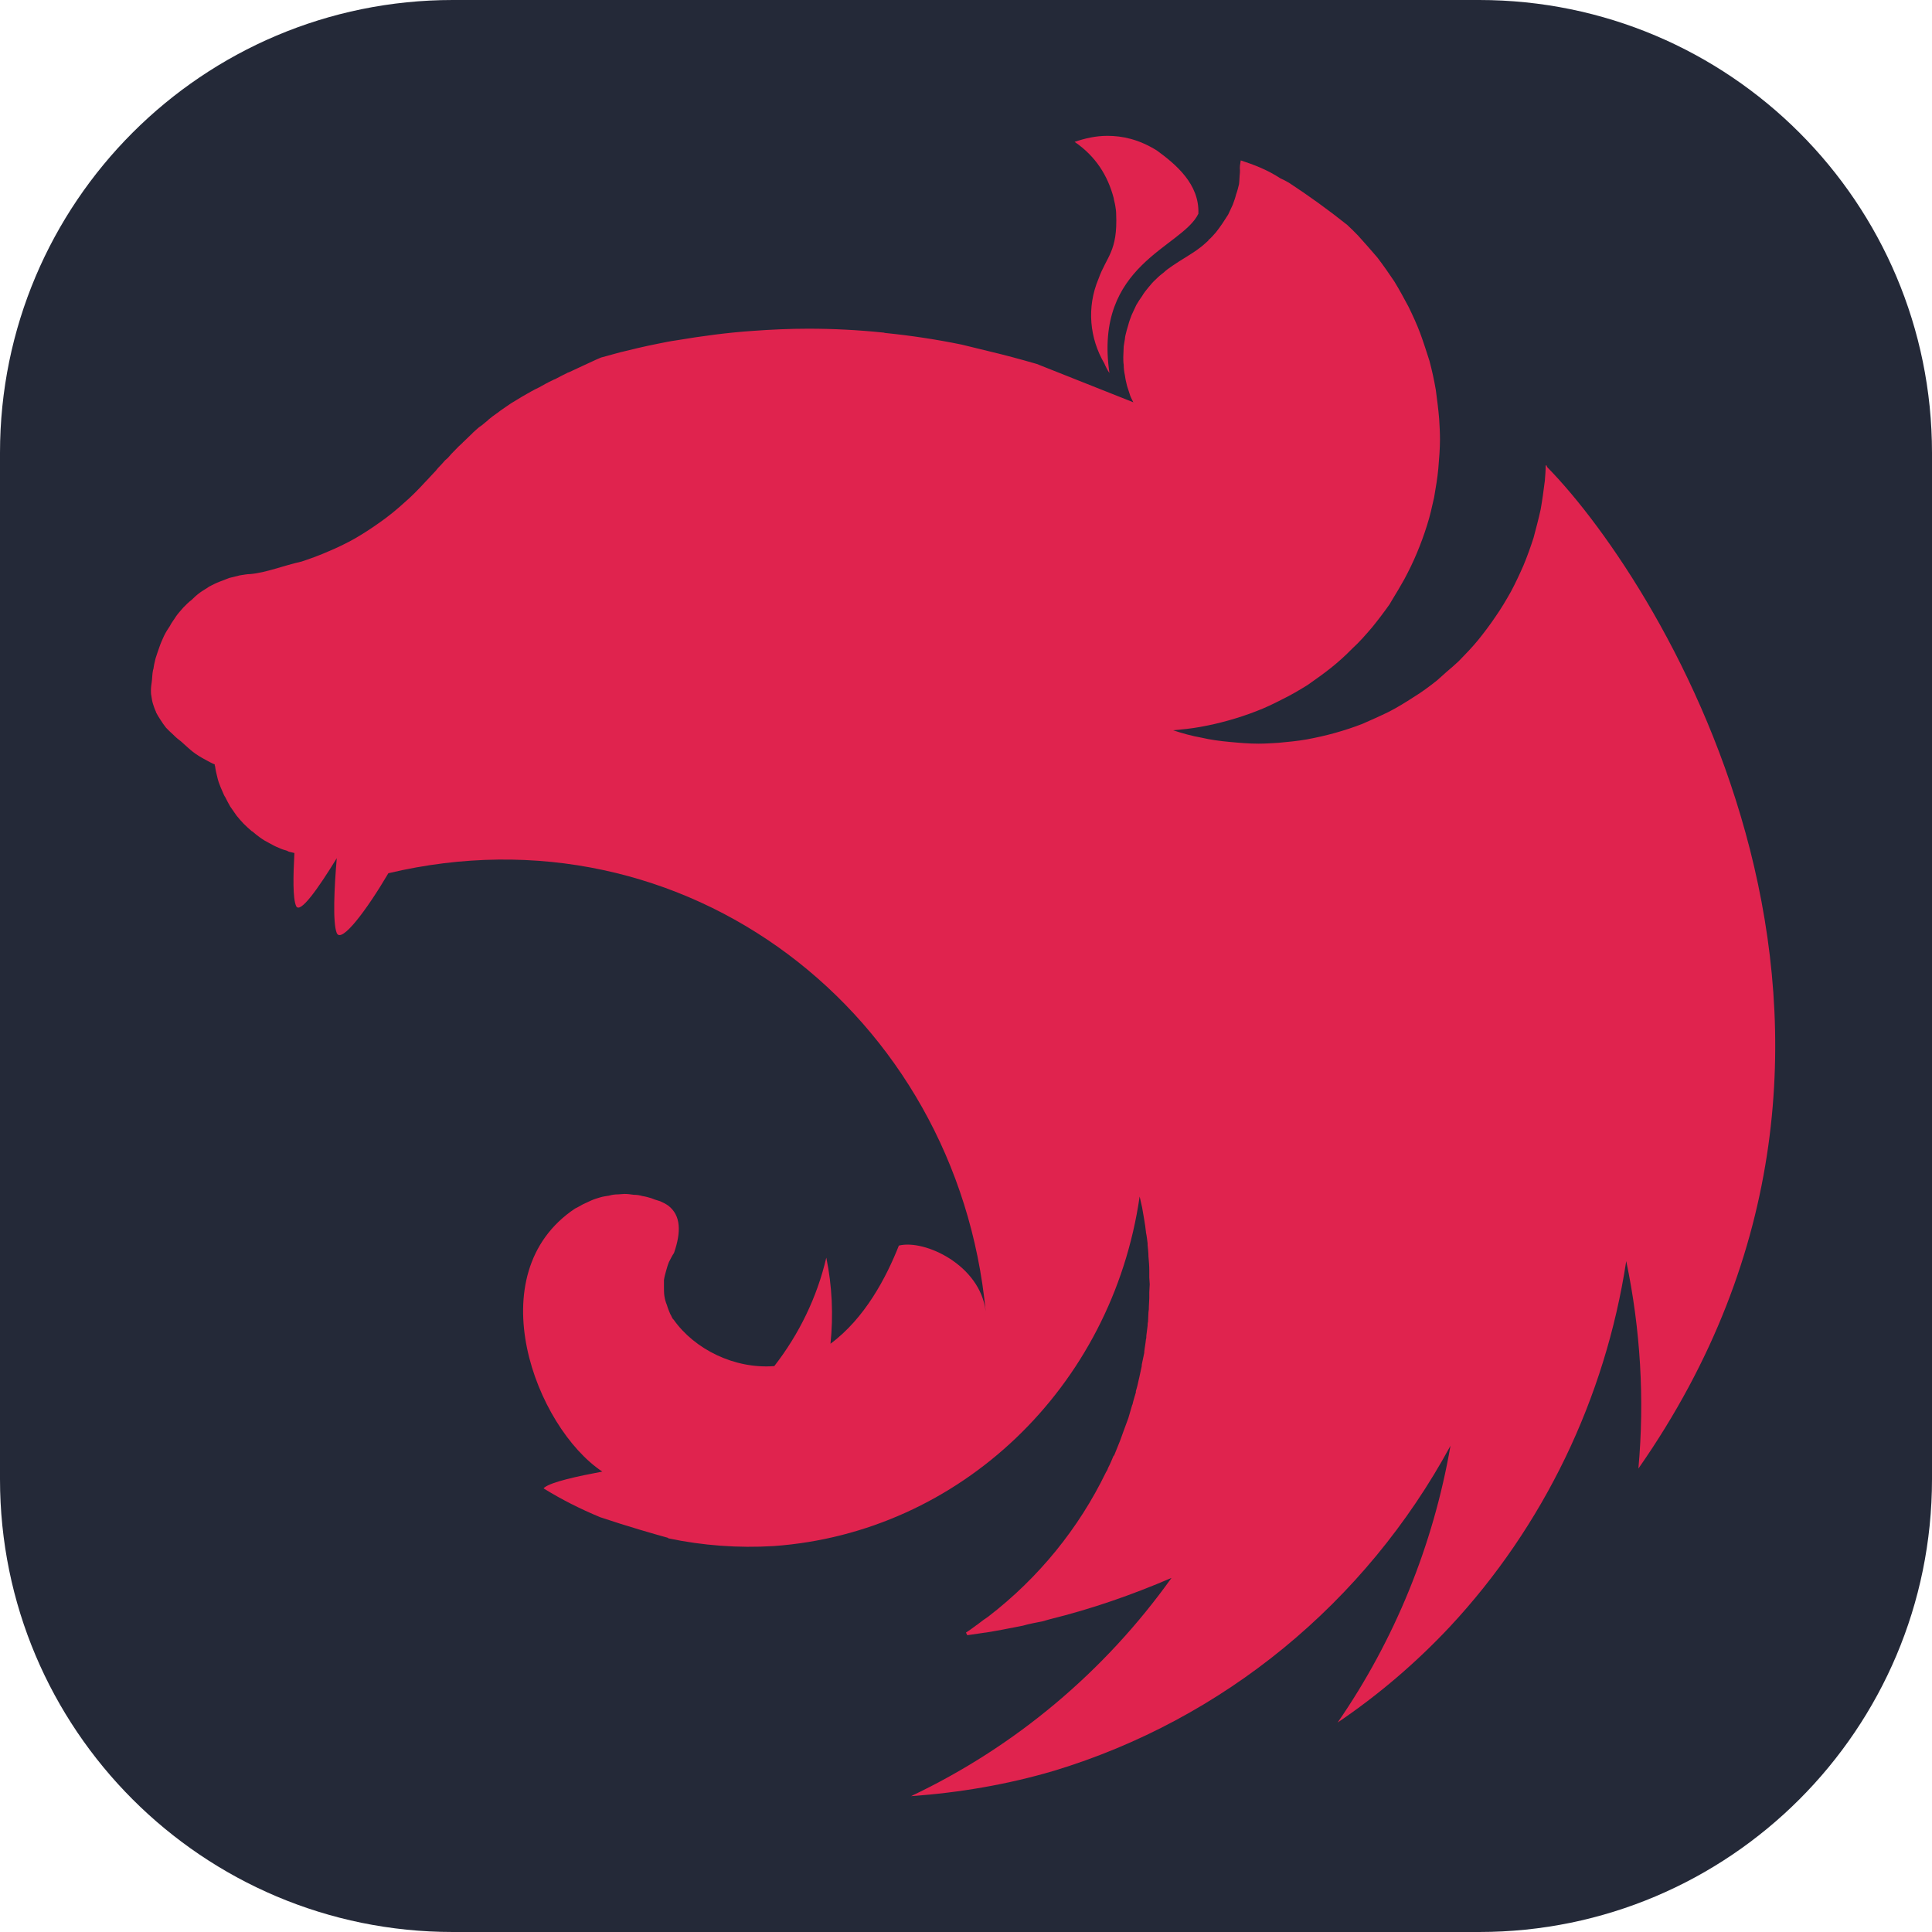
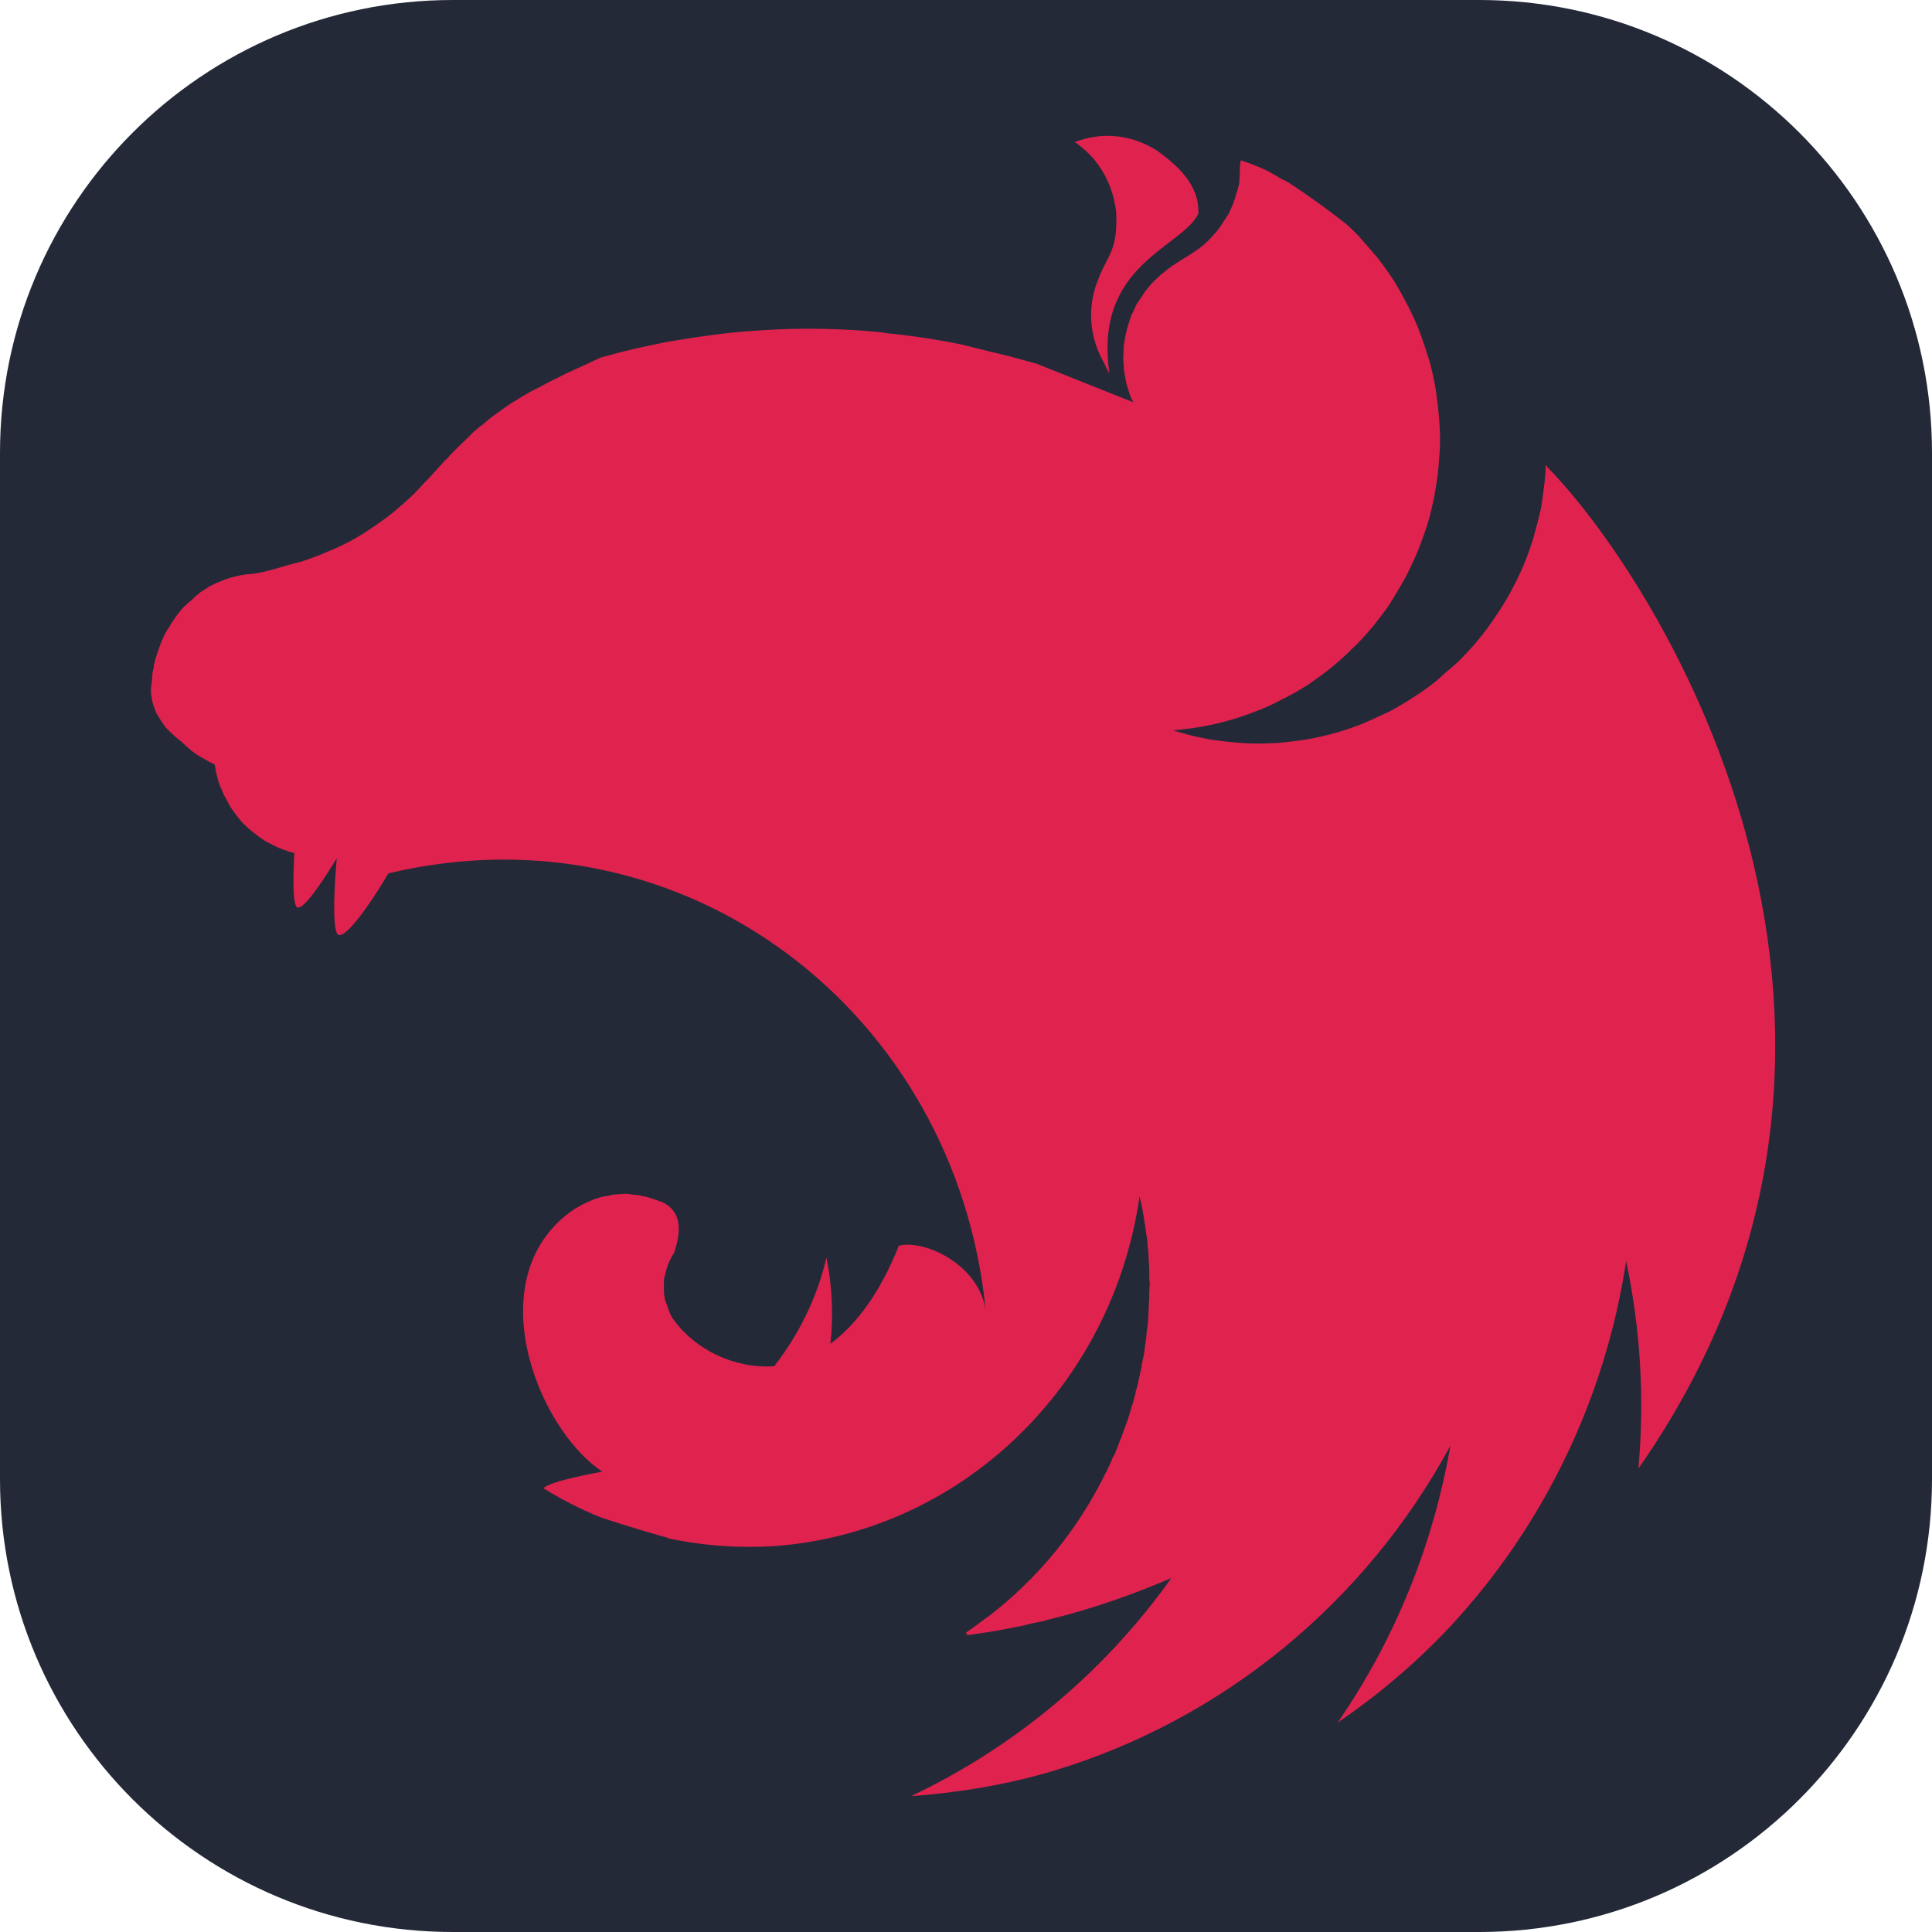
- <svg xmlns="http://www.w3.org/2000/svg" width="256" height="256" fill="none" viewBox="0 0 256 256">
-   <rect width="256" height="256" fill="#242938" rx="60" />
-   <path fill="#E0234E" d="M146.728 18C145.172 18 143.727 18.342 142.393 18.799C145.228 20.738 146.784 23.305 147.562 26.214C147.618 26.613 147.729 26.898 147.784 27.297C147.84 27.64 147.896 27.982 147.896 28.324C148.118 33.343 146.617 33.971 145.561 36.937C143.949 40.759 144.394 44.865 146.339 48.174C146.506 48.573 146.728 49.029 147.006 49.428C144.894 34.998 156.622 32.83 158.79 28.324C158.956 24.388 155.788 21.765 153.287 19.939C150.897 18.456 148.729 18 146.728 18V18ZM164.404 21.251C164.181 22.563 164.348 22.221 164.293 22.905C164.237 23.362 164.237 23.932 164.181 24.388C164.07 24.845 163.959 25.301 163.792 25.757C163.681 26.214 163.514 26.67 163.348 27.126C163.125 27.583 162.959 27.982 162.736 28.438C162.57 28.666 162.458 28.894 162.292 29.123C162.181 29.294 162.069 29.465 161.958 29.636C161.68 30.035 161.402 30.434 161.124 30.777C160.791 31.119 160.513 31.518 160.124 31.803C160.124 31.861 160.124 31.861 160.124 31.861C159.79 32.146 159.457 32.488 159.068 32.773C157.901 33.686 156.567 34.37 155.344 35.226C154.955 35.511 154.566 35.739 154.232 36.081C153.843 36.367 153.51 36.652 153.176 36.994C152.787 37.336 152.509 37.678 152.176 38.078C151.898 38.42 151.564 38.819 151.342 39.219C151.064 39.618 150.786 40.017 150.564 40.416C150.341 40.873 150.175 41.272 149.952 41.728C149.786 42.185 149.619 42.584 149.508 43.04C149.341 43.553 149.23 44.01 149.119 44.466C149.063 44.694 149.063 44.98 149.007 45.208C148.952 45.436 148.952 45.664 148.896 45.892C148.896 46.349 148.841 46.862 148.841 47.318C148.841 47.66 148.841 48.003 148.896 48.345C148.896 48.801 148.952 49.257 149.063 49.771C149.119 50.227 149.23 50.683 149.341 51.14C149.508 51.596 149.619 52.052 149.786 52.509C149.897 52.794 150.064 53.079 150.175 53.307L137.391 48.231C135.223 47.603 133.111 47.033 130.943 46.52C129.776 46.234 128.609 45.949 127.441 45.664C124.106 44.98 120.716 44.466 117.325 44.124C117.214 44.124 117.159 44.067 117.047 44.067C113.712 43.725 110.433 43.553 107.098 43.553C104.652 43.553 102.207 43.667 99.817 43.839C96.426 44.067 93.036 44.523 89.645 45.093C88.811 45.208 87.978 45.379 87.144 45.55C85.421 45.892 83.753 46.291 82.141 46.691C81.308 46.919 80.474 47.147 79.64 47.375C78.806 47.717 78.028 48.117 77.25 48.459C76.639 48.744 76.027 49.029 75.416 49.314C75.305 49.371 75.194 49.371 75.138 49.428C74.582 49.714 74.082 49.942 73.582 50.227C73.415 50.284 73.304 50.341 73.193 50.398C72.581 50.683 71.97 51.026 71.47 51.311C71.081 51.482 70.691 51.71 70.358 51.881C70.191 51.995 69.969 52.109 69.858 52.166C69.357 52.452 68.857 52.737 68.412 53.022C67.912 53.307 67.468 53.592 67.079 53.877C66.689 54.163 66.3 54.391 65.967 54.676C65.911 54.733 65.856 54.733 65.8 54.79C65.467 55.018 65.078 55.303 64.744 55.589C64.744 55.589 64.688 55.646 64.633 55.703C64.355 55.931 64.077 56.159 63.799 56.387C63.688 56.444 63.577 56.558 63.466 56.615C63.188 56.843 62.91 57.129 62.632 57.357C62.576 57.471 62.465 57.528 62.41 57.585C62.076 57.927 61.743 58.212 61.409 58.555C61.353 58.555 61.353 58.612 61.298 58.669C60.965 58.954 60.631 59.296 60.297 59.638C60.242 59.695 60.242 59.752 60.186 59.752C59.908 60.038 59.631 60.323 59.353 60.665C59.242 60.779 59.075 60.893 58.964 61.007C58.686 61.349 58.352 61.692 58.019 62.034C57.963 62.148 57.852 62.205 57.796 62.319C57.352 62.775 56.962 63.232 56.518 63.688C56.462 63.745 56.407 63.802 56.351 63.859C55.462 64.829 54.517 65.798 53.516 66.654C52.516 67.567 51.46 68.422 50.404 69.164C49.292 69.962 48.236 70.647 47.069 71.331C45.957 71.959 44.79 72.529 43.567 73.042C42.4 73.556 41.177 74.012 39.954 74.411C37.62 74.925 35.23 75.894 33.173 76.065C32.728 76.065 32.228 76.179 31.784 76.237C31.283 76.35 30.839 76.465 30.394 76.579C29.949 76.75 29.505 76.921 29.06 77.092C28.615 77.263 28.171 77.491 27.726 77.72C27.337 78.005 26.892 78.233 26.503 78.518C26.114 78.803 25.725 79.145 25.392 79.488C25.003 79.773 24.613 80.172 24.28 80.514C23.946 80.914 23.613 81.256 23.335 81.655C23.057 82.112 22.724 82.511 22.501 82.967C22.223 83.367 21.945 83.823 21.723 84.279C21.501 84.792 21.278 85.249 21.112 85.762C20.945 86.218 20.778 86.732 20.611 87.245C20.5 87.701 20.389 88.158 20.334 88.614C20.334 88.671 20.278 88.728 20.278 88.785C20.167 89.299 20.167 89.983 20.111 90.325C20.055 90.725 20 91.067 20 91.466C20 91.694 20 91.979 20.056 92.207C20.111 92.607 20.167 92.949 20.278 93.291C20.389 93.633 20.5 93.976 20.667 94.318C20.667 94.375 20.667 94.375 20.667 94.375C20.834 94.717 21.056 95.059 21.279 95.402C21.501 95.744 21.723 96.086 22.001 96.428C22.279 96.714 22.613 97.056 22.946 97.341C23.279 97.683 23.613 97.969 24.002 98.254C25.336 99.451 25.67 99.851 27.393 100.763C27.671 100.935 27.948 101.049 28.282 101.22C28.338 101.22 28.393 101.277 28.449 101.277C28.449 101.391 28.449 101.448 28.504 101.562C28.56 102.018 28.671 102.475 28.782 102.931C28.893 103.444 29.06 103.901 29.227 104.3C29.394 104.642 29.505 104.984 29.672 105.327C29.727 105.441 29.783 105.555 29.838 105.612C30.061 106.068 30.283 106.467 30.505 106.867C30.783 107.266 31.061 107.665 31.339 108.065C31.617 108.407 31.951 108.806 32.284 109.148C32.618 109.491 32.951 109.776 33.34 110.118C33.34 110.118 33.396 110.175 33.451 110.175C33.785 110.46 34.118 110.746 34.452 110.974C34.841 111.259 35.23 111.487 35.675 111.715C36.064 111.943 36.508 112.171 36.953 112.343C37.286 112.514 37.675 112.628 38.065 112.742C38.12 112.799 38.176 112.799 38.287 112.856C38.509 112.913 38.787 112.97 39.01 113.027C38.843 116.107 38.787 119.016 39.232 120.043C39.732 121.184 42.178 117.704 44.623 113.711C44.29 117.647 44.068 122.267 44.623 123.636C45.235 125.062 48.57 120.613 51.46 115.708C90.868 106.353 126.83 134.303 130.61 173.774C129.887 167.613 122.495 164.191 119.104 165.047C117.437 169.267 114.602 174.686 110.044 178.051C110.434 174.287 110.267 170.408 109.489 166.644C108.266 171.891 105.876 176.797 102.596 181.017C97.316 181.417 92.036 178.793 89.257 174.857C89.034 174.686 88.979 174.344 88.812 174.116C88.645 173.716 88.478 173.317 88.367 172.918C88.2 172.519 88.089 172.119 88.034 171.72C87.978 171.321 87.978 170.922 87.978 170.465C87.978 170.18 87.978 169.895 87.978 169.61C88.034 169.21 88.145 168.811 88.256 168.412C88.367 168.013 88.478 167.613 88.645 167.214C88.867 166.815 89.034 166.416 89.312 166.016C90.257 163.278 90.257 161.054 88.534 159.742C88.2 159.514 87.867 159.343 87.478 159.172C87.255 159.114 86.978 159 86.755 158.943C86.588 158.886 86.477 158.829 86.311 158.772C85.921 158.658 85.532 158.544 85.143 158.487C84.754 158.373 84.365 158.316 83.976 158.316C83.587 158.259 83.142 158.202 82.753 158.202C82.475 158.202 82.197 158.259 81.919 158.259C81.475 158.259 81.086 158.316 80.697 158.43C80.308 158.487 79.918 158.544 79.529 158.658C79.14 158.772 78.751 158.887 78.362 159.058C77.973 159.229 77.64 159.4 77.251 159.571C76.917 159.742 76.584 159.97 76.194 160.141C63.244 168.811 70.97 189.117 79.807 194.992C76.472 195.62 73.082 196.361 72.137 197.103C72.081 197.16 72.026 197.217 72.026 197.217C74.416 198.7 76.917 199.955 79.529 201.038C83.087 202.236 86.866 203.32 88.534 203.776V203.833C93.147 204.803 97.816 205.145 102.541 204.86C127.164 203.092 147.34 183.87 151.009 158.544C151.12 159.058 151.231 159.514 151.342 160.027C151.509 161.054 151.731 162.138 151.843 163.221C151.843 163.221 151.843 163.221 151.843 163.279C151.954 163.792 152.009 164.305 152.065 164.762C152.065 164.876 152.065 164.933 152.065 164.99C152.121 165.503 152.176 166.017 152.176 166.473C152.232 167.1 152.287 167.728 152.287 168.355C152.287 168.64 152.287 168.926 152.287 169.268C152.287 169.553 152.343 169.895 152.343 170.18C152.343 170.523 152.287 170.865 152.287 171.207C152.287 171.492 152.287 171.778 152.287 172.006C152.287 172.405 152.232 172.747 152.232 173.147C152.232 173.375 152.232 173.603 152.176 173.888C152.176 174.287 152.12 174.687 152.12 175.143C152.064 175.314 152.064 175.485 152.064 175.656C152.009 176.113 151.953 176.512 151.898 176.968C151.898 177.139 151.898 177.31 151.842 177.482C151.786 178.052 151.675 178.565 151.62 179.136V179.193V179.25C151.509 179.763 151.397 180.334 151.286 180.847C151.286 180.904 151.286 180.961 151.286 181.018C151.175 181.531 151.064 182.045 150.953 182.558C150.953 182.615 150.897 182.729 150.897 182.786C150.786 183.3 150.675 183.813 150.508 184.327C150.508 184.384 150.508 184.44 150.508 184.498C150.341 185.068 150.174 185.581 150.063 186.095C150.008 186.152 150.008 186.209 150.008 186.209C149.841 186.779 149.674 187.349 149.507 187.92C149.285 188.49 149.118 189.004 148.896 189.574C148.674 190.144 148.507 190.715 148.285 191.228C148.062 191.799 147.84 192.312 147.618 192.882H147.562C147.339 193.396 147.117 193.966 146.839 194.479C146.783 194.65 146.728 194.765 146.672 194.879C146.617 194.936 146.617 194.993 146.561 195.05C142.948 202.522 137.613 209.081 130.943 214.215C130.498 214.5 130.053 214.842 129.609 215.185C129.498 215.298 129.331 215.356 129.22 215.47C128.83 215.755 128.441 216.04 127.997 216.325L128.163 216.668H128.219C128.997 216.554 129.775 216.439 130.554 216.325H130.609C132.054 216.097 133.5 215.812 134.945 215.527C135.334 215.47 135.778 215.356 136.168 215.242C136.445 215.184 136.668 215.128 136.946 215.07C137.335 215.013 137.724 214.899 138.113 214.842C138.446 214.728 138.78 214.671 139.113 214.557C144.672 213.188 150.063 211.306 155.232 209.081C146.395 221.459 134.556 231.441 120.716 238C127.108 237.544 133.5 236.46 139.669 234.635C162.069 227.847 180.912 212.389 192.195 191.57C189.916 204.746 184.802 217.295 177.243 228.246C182.635 224.596 187.582 220.375 192.084 215.584C204.534 202.237 212.705 185.296 215.484 167.101C217.374 176.113 217.93 185.41 217.096 194.593C257.227 137.155 220.431 77.606 205.035 61.921C204.979 61.807 204.924 61.749 204.924 61.635C204.868 61.693 204.868 61.693 204.868 61.749C204.868 61.692 204.868 61.692 204.812 61.635C204.812 62.32 204.756 63.004 204.701 63.689C204.534 65.001 204.368 66.255 204.145 67.51C203.867 68.765 203.534 70.02 203.2 71.275C202.811 72.473 202.367 73.728 201.866 74.925C201.366 76.066 200.81 77.264 200.199 78.405C199.587 79.489 198.92 80.629 198.198 81.656C197.475 82.74 196.697 83.766 195.919 84.736C195.085 85.763 194.196 86.675 193.307 87.588C192.751 88.102 192.25 88.558 191.695 89.014C191.25 89.413 190.861 89.756 190.416 90.155C189.416 90.953 188.415 91.695 187.304 92.379C186.248 93.064 185.136 93.748 184.024 94.319C182.857 94.889 181.69 95.403 180.523 95.916C179.355 96.372 178.132 96.771 176.91 97.114C175.687 97.456 174.408 97.741 173.186 97.969C171.907 98.198 170.629 98.311 169.406 98.426C168.517 98.483 167.627 98.54 166.738 98.54C165.46 98.54 164.181 98.426 162.958 98.311C161.68 98.197 160.402 98.026 159.179 97.741C157.9 97.513 156.678 97.171 155.455 96.771H155.399C156.622 96.657 157.845 96.543 159.068 96.315C160.346 96.087 161.569 95.802 162.792 95.459C164.014 95.117 165.237 94.718 166.404 94.261C167.627 93.805 168.794 93.235 169.906 92.664C171.073 92.094 172.129 91.467 173.241 90.782C174.297 90.041 175.353 89.299 176.354 88.501C177.354 87.702 178.299 86.847 179.188 85.934C180.133 85.078 180.967 84.109 181.801 83.139C182.635 82.112 183.413 81.085 184.135 80.059C184.246 79.888 184.358 79.659 184.469 79.488C185.025 78.576 185.58 77.663 186.081 76.751C186.692 75.61 187.248 74.469 187.748 73.271C188.248 72.073 188.693 70.876 189.082 69.621C189.471 68.423 189.749 67.168 190.027 65.913C190.25 64.601 190.472 63.346 190.583 62.092C190.694 60.78 190.805 59.468 190.805 58.213C190.805 57.3 190.75 56.388 190.694 55.475C190.583 54.163 190.416 52.908 190.25 51.653C190.027 50.342 189.749 49.087 189.416 47.832C189.027 46.634 188.638 45.379 188.193 44.181C187.748 42.983 187.193 41.786 186.637 40.645C186.025 39.504 185.414 38.363 184.747 37.28C184.024 36.196 183.302 35.169 182.524 34.142C181.69 33.173 180.856 32.203 179.967 31.233C179.522 30.777 179.022 30.264 178.522 29.808C176.02 27.811 173.408 25.929 170.796 24.218C170.407 23.989 170.073 23.818 169.684 23.647C167.85 22.449 166.127 21.822 164.404 21.252L164.404 21.251Z" />
+ <svg xmlns="http://www.w3.org/2000/svg" width="32px" height="32px" viewBox="0 0 32 32" version="1.1">
+   <g id="surface1">
+     <path style=" stroke:none;fill-rule:nonzero;fill:rgb(14.118%,16.078%,21.961%);fill-opacity:1;" d="M 7.5 0 L 24.5 0 C 28.641 0 32 3.359 32 7.5 L 32 24.5 C 32 28.641 28.641 32 24.5 32 L 7.5 32 C 3.359 32 0 28.641 0 24.5 L 0 7.5 C 0 3.359 3.359 0 7.5 0 Z M 7.5 0 " />
+     <path style=" stroke:none;fill-rule:nonzero;fill:rgb(87.843%,13.725%,30.588%);fill-opacity:1;" d="M 18.34 2.25 C 18.148 2.25 17.965 2.293 17.801 2.352 C 18.152 2.594 18.348 2.914 18.445 3.277 C 18.453 3.328 18.465 3.363 18.473 3.414 C 18.48 3.453 18.488 3.496 18.488 3.539 C 18.516 4.168 18.328 4.246 18.195 4.617 C 17.992 5.094 18.051 5.609 18.293 6.023 C 18.312 6.07 18.34 6.129 18.375 6.18 C 18.113 4.375 19.578 4.105 19.848 3.539 C 19.871 3.047 19.473 2.719 19.16 2.492 C 18.863 2.309 18.59 2.25 18.34 2.25 Z M 20.551 2.656 C 20.523 2.82 20.543 2.777 20.535 2.863 C 20.531 2.922 20.531 2.992 20.523 3.047 C 20.508 3.105 20.496 3.164 20.473 3.219 C 20.461 3.277 20.438 3.332 20.418 3.391 C 20.391 3.449 20.371 3.496 20.344 3.555 C 20.32 3.582 20.309 3.613 20.285 3.641 C 20.273 3.66 20.258 3.684 20.246 3.703 C 20.211 3.754 20.176 3.805 20.141 3.848 C 20.098 3.891 20.062 3.941 20.016 3.977 C 20.016 3.984 20.016 3.984 20.016 3.984 C 19.973 4.02 19.934 4.062 19.883 4.098 C 19.738 4.211 19.57 4.297 19.418 4.402 C 19.371 4.438 19.32 4.469 19.277 4.512 C 19.23 4.547 19.188 4.582 19.148 4.625 C 19.098 4.668 19.062 4.711 19.023 4.758 C 18.988 4.801 18.945 4.852 18.918 4.902 C 18.883 4.953 18.848 5.004 18.82 5.051 C 18.793 5.109 18.773 5.16 18.742 5.215 C 18.723 5.273 18.703 5.324 18.688 5.379 C 18.668 5.445 18.652 5.5 18.641 5.559 C 18.633 5.586 18.633 5.621 18.625 5.652 C 18.617 5.68 18.617 5.707 18.613 5.738 C 18.613 5.793 18.605 5.859 18.605 5.914 C 18.605 5.957 18.605 6 18.613 6.043 C 18.613 6.102 18.617 6.156 18.633 6.223 C 18.641 6.277 18.652 6.336 18.668 6.391 C 18.688 6.449 18.703 6.508 18.723 6.562 C 18.738 6.598 18.758 6.637 18.773 6.664 L 17.176 6.027 C 16.902 5.949 16.641 5.879 16.367 5.816 C 16.223 5.781 16.074 5.742 15.93 5.707 C 15.512 5.621 15.09 5.559 14.664 5.516 C 14.652 5.516 14.645 5.508 14.633 5.508 C 14.215 5.465 13.805 5.445 13.387 5.445 C 13.082 5.445 12.777 5.457 12.477 5.48 C 12.055 5.508 11.629 5.566 11.207 5.637 C 11.102 5.652 10.996 5.672 10.895 5.695 C 10.676 5.738 10.469 5.785 10.27 5.836 C 10.164 5.863 10.059 5.895 9.953 5.922 C 9.852 5.965 9.754 6.016 9.656 6.059 C 9.578 6.094 9.504 6.129 9.426 6.164 C 9.414 6.172 9.398 6.172 9.391 6.18 C 9.324 6.215 9.262 6.242 9.199 6.277 C 9.176 6.285 9.164 6.293 9.148 6.301 C 9.074 6.336 8.996 6.379 8.934 6.414 C 8.887 6.434 8.836 6.465 8.793 6.484 C 8.773 6.5 8.746 6.512 8.73 6.52 C 8.668 6.555 8.605 6.594 8.551 6.629 C 8.488 6.664 8.434 6.699 8.387 6.734 C 8.336 6.77 8.289 6.801 8.246 6.836 C 8.238 6.84 8.23 6.84 8.227 6.848 C 8.184 6.879 8.133 6.914 8.094 6.949 C 8.094 6.949 8.086 6.957 8.078 6.961 C 8.043 6.992 8.008 7.02 7.977 7.047 C 7.961 7.055 7.945 7.07 7.934 7.078 C 7.898 7.105 7.863 7.141 7.828 7.168 C 7.82 7.184 7.809 7.191 7.801 7.199 C 7.758 7.242 7.719 7.277 7.676 7.32 C 7.668 7.32 7.668 7.328 7.664 7.332 C 7.621 7.371 7.578 7.41 7.539 7.453 C 7.531 7.461 7.531 7.469 7.523 7.469 C 7.488 7.504 7.453 7.539 7.418 7.582 C 7.406 7.598 7.383 7.613 7.371 7.625 C 7.336 7.668 7.293 7.711 7.254 7.754 C 7.246 7.77 7.23 7.777 7.223 7.789 C 7.168 7.848 7.121 7.902 7.066 7.961 C 7.059 7.969 7.051 7.977 7.043 7.98 C 6.934 8.105 6.816 8.227 6.691 8.332 C 6.566 8.445 6.434 8.555 6.301 8.645 C 6.16 8.746 6.031 8.832 5.883 8.918 C 5.746 8.996 5.598 9.066 5.445 9.129 C 5.301 9.195 5.148 9.25 4.996 9.301 C 4.703 9.367 4.402 9.488 4.148 9.508 C 4.09 9.508 4.027 9.523 3.973 9.531 C 3.91 9.543 3.855 9.559 3.801 9.574 C 3.742 9.594 3.688 9.613 3.633 9.637 C 3.578 9.656 3.52 9.688 3.465 9.715 C 3.418 9.75 3.363 9.777 3.312 9.816 C 3.266 9.852 3.215 9.895 3.176 9.938 C 3.125 9.973 3.078 10.023 3.035 10.062 C 2.992 10.113 2.953 10.156 2.918 10.207 C 2.883 10.266 2.84 10.312 2.812 10.371 C 2.777 10.422 2.742 10.477 2.715 10.535 C 2.688 10.598 2.66 10.656 2.641 10.719 C 2.617 10.777 2.598 10.84 2.578 10.906 C 2.562 10.961 2.547 11.02 2.543 11.078 C 2.543 11.082 2.535 11.09 2.535 11.098 C 2.52 11.164 2.52 11.246 2.516 11.289 C 2.508 11.34 2.5 11.383 2.5 11.434 C 2.5 11.461 2.5 11.496 2.508 11.527 C 2.516 11.574 2.52 11.617 2.535 11.66 C 2.547 11.703 2.562 11.746 2.582 11.789 C 2.582 11.797 2.582 11.797 2.582 11.797 C 2.605 11.84 2.633 11.883 2.66 11.926 C 2.688 11.969 2.715 12.012 2.75 12.055 C 2.785 12.09 2.828 12.133 2.867 12.168 C 2.91 12.211 2.953 12.246 3 12.281 C 3.168 12.43 3.207 12.48 3.426 12.594 C 3.457 12.617 3.492 12.633 3.535 12.652 C 3.543 12.652 3.551 12.66 3.555 12.66 C 3.555 12.676 3.555 12.68 3.562 12.695 C 3.57 12.754 3.582 12.809 3.598 12.867 C 3.613 12.93 3.633 12.988 3.652 13.039 C 3.676 13.082 3.688 13.121 3.707 13.164 C 3.715 13.18 3.723 13.195 3.73 13.203 C 3.758 13.258 3.785 13.309 3.812 13.359 C 3.848 13.41 3.883 13.457 3.918 13.508 C 3.953 13.551 3.992 13.602 4.035 13.645 C 4.078 13.688 4.117 13.723 4.168 13.766 C 4.168 13.766 4.176 13.773 4.18 13.773 C 4.223 13.809 4.266 13.844 4.305 13.871 C 4.355 13.906 4.402 13.938 4.461 13.965 C 4.508 13.992 4.562 14.02 4.617 14.043 C 4.66 14.062 4.711 14.078 4.758 14.094 C 4.766 14.102 4.773 14.102 4.785 14.105 C 4.812 14.113 4.848 14.121 4.875 14.129 C 4.855 14.512 4.848 14.879 4.902 15.004 C 4.965 15.148 5.273 14.715 5.578 14.215 C 5.535 14.707 5.508 15.285 5.578 15.453 C 5.656 15.633 6.07 15.078 6.434 14.465 C 11.359 13.293 15.855 16.789 16.328 21.723 C 16.234 20.953 15.312 20.523 14.887 20.633 C 14.68 21.16 14.324 21.836 13.754 22.258 C 13.805 21.785 13.785 21.301 13.688 20.832 C 13.535 21.488 13.234 22.102 12.824 22.629 C 12.164 22.676 11.504 22.348 11.156 21.855 C 11.129 21.836 11.121 21.793 11.102 21.766 C 11.082 21.715 11.059 21.664 11.047 21.613 C 11.023 21.566 11.012 21.516 11.004 21.465 C 10.996 21.414 10.996 21.367 10.996 21.309 C 10.996 21.273 10.996 21.238 10.996 21.203 C 11.004 21.152 11.02 21.102 11.031 21.051 C 11.047 21 11.059 20.953 11.082 20.902 C 11.109 20.852 11.129 20.801 11.164 20.754 C 11.281 20.41 11.281 20.133 11.066 19.969 C 11.023 19.938 10.984 19.918 10.934 19.898 C 10.906 19.891 10.871 19.875 10.844 19.867 C 10.824 19.859 10.809 19.855 10.789 19.848 C 10.738 19.832 10.691 19.816 10.645 19.812 C 10.594 19.797 10.547 19.789 10.496 19.789 C 10.449 19.781 10.395 19.773 10.344 19.773 C 10.309 19.773 10.273 19.781 10.238 19.781 C 10.184 19.781 10.137 19.789 10.086 19.805 C 10.039 19.812 9.988 19.816 9.941 19.832 C 9.891 19.848 9.844 19.859 9.797 19.883 C 9.746 19.902 9.703 19.926 9.656 19.945 C 9.613 19.969 9.574 19.996 9.523 20.02 C 7.906 21.102 8.871 23.641 9.977 24.375 C 9.559 24.453 9.137 24.547 9.016 24.637 C 9.012 24.645 9.004 24.652 9.004 24.652 C 9.301 24.836 9.613 24.996 9.941 25.129 C 10.387 25.281 10.859 25.414 11.066 25.473 L 11.066 25.48 C 11.645 25.602 12.227 25.645 12.816 25.609 C 15.895 25.387 18.418 22.984 18.875 19.816 C 18.891 19.883 18.902 19.938 18.918 20.004 C 18.938 20.133 18.965 20.266 18.98 20.402 C 18.98 20.402 18.98 20.402 18.98 20.41 C 18.996 20.473 19 20.539 19.008 20.594 C 19.008 20.609 19.008 20.617 19.008 20.625 C 19.016 20.688 19.023 20.754 19.023 20.809 C 19.027 20.887 19.035 20.965 19.035 21.043 C 19.035 21.078 19.035 21.117 19.035 21.16 C 19.035 21.195 19.043 21.238 19.043 21.273 C 19.043 21.316 19.035 21.359 19.035 21.402 C 19.035 21.438 19.035 21.473 19.035 21.5 C 19.035 21.551 19.027 21.594 19.027 21.645 C 19.027 21.672 19.027 21.699 19.023 21.734 C 19.023 21.785 19.016 21.836 19.016 21.895 C 19.008 21.914 19.008 21.938 19.008 21.957 C 19 22.016 18.992 22.062 18.988 22.121 C 18.988 22.141 18.988 22.164 18.98 22.184 C 18.973 22.258 18.961 22.32 18.953 22.391 L 18.953 22.406 C 18.938 22.469 18.926 22.543 18.91 22.605 C 18.91 22.613 18.91 22.621 18.91 22.629 C 18.898 22.691 18.883 22.754 18.867 22.82 C 18.867 22.828 18.863 22.84 18.863 22.848 C 18.848 22.914 18.836 22.977 18.812 23.039 C 18.812 23.047 18.812 23.055 18.812 23.062 C 18.793 23.133 18.773 23.199 18.758 23.262 C 18.75 23.27 18.75 23.277 18.75 23.277 C 18.73 23.348 18.711 23.418 18.688 23.488 C 18.66 23.562 18.641 23.625 18.613 23.695 C 18.586 23.77 18.562 23.84 18.535 23.902 C 18.508 23.977 18.48 24.039 18.453 24.109 L 18.445 24.109 C 18.418 24.176 18.391 24.246 18.355 24.309 C 18.348 24.332 18.34 24.344 18.336 24.359 C 18.328 24.367 18.328 24.375 18.32 24.383 C 17.867 25.316 17.203 26.137 16.367 26.777 C 16.312 26.812 16.258 26.855 16.199 26.898 C 16.188 26.914 16.168 26.918 16.152 26.934 C 16.105 26.969 16.055 27.004 16 27.039 L 16.02 27.082 L 16.027 27.082 C 16.125 27.07 16.223 27.055 16.32 27.039 L 16.324 27.039 C 16.508 27.012 16.688 26.977 16.867 26.941 C 16.918 26.934 16.973 26.918 17.02 26.906 C 17.055 26.898 17.082 26.891 17.117 26.883 C 17.168 26.875 17.215 26.863 17.266 26.855 C 17.305 26.84 17.348 26.832 17.391 26.82 C 18.086 26.648 18.758 26.414 19.402 26.137 C 18.301 27.684 16.82 28.93 15.09 29.75 C 15.887 29.691 16.688 29.559 17.457 29.328 C 20.258 28.48 22.613 26.547 24.023 23.945 C 23.738 25.594 23.102 27.16 22.156 28.531 C 22.828 28.074 23.449 27.547 24.012 26.949 C 25.566 25.281 26.59 23.16 26.934 20.887 C 27.172 22.016 27.242 23.176 27.137 24.324 C 32.152 17.145 27.555 9.699 25.629 7.738 C 25.621 7.727 25.617 7.719 25.617 7.703 C 25.609 7.711 25.609 7.711 25.609 7.719 C 25.609 7.711 25.609 7.711 25.602 7.703 C 25.602 7.789 25.594 7.875 25.586 7.961 C 25.566 8.125 25.547 8.281 25.52 8.438 C 25.484 8.594 25.441 8.754 25.398 8.91 C 25.352 9.059 25.297 9.215 25.234 9.367 C 25.172 9.508 25.102 9.656 25.023 9.801 C 24.949 9.938 24.863 10.078 24.773 10.207 C 24.684 10.344 24.586 10.473 24.488 10.594 C 24.387 10.719 24.273 10.836 24.164 10.949 C 24.094 11.012 24.031 11.07 23.961 11.125 C 23.906 11.176 23.859 11.219 23.801 11.27 C 23.676 11.371 23.551 11.461 23.414 11.547 C 23.281 11.633 23.141 11.719 23.004 11.789 C 22.855 11.859 22.711 11.926 22.566 11.988 C 22.418 12.047 22.266 12.098 22.113 12.141 C 21.961 12.184 21.801 12.219 21.648 12.246 C 21.488 12.273 21.328 12.289 21.176 12.305 C 21.066 12.309 20.953 12.316 20.844 12.316 C 20.684 12.316 20.523 12.305 20.371 12.289 C 20.211 12.273 20.051 12.254 19.898 12.219 C 19.738 12.188 19.586 12.145 19.434 12.098 L 19.426 12.098 C 19.578 12.082 19.73 12.066 19.883 12.039 C 20.043 12.012 20.195 11.977 20.348 11.934 C 20.5 11.891 20.656 11.84 20.801 11.781 C 20.953 11.727 21.098 11.656 21.238 11.582 C 21.383 11.512 21.516 11.434 21.656 11.348 C 21.789 11.254 21.918 11.164 22.043 11.062 C 22.168 10.961 22.289 10.855 22.398 10.742 C 22.516 10.637 22.621 10.512 22.727 10.391 C 22.828 10.266 22.926 10.137 23.016 10.008 C 23.031 9.984 23.043 9.957 23.059 9.938 C 23.129 9.82 23.199 9.707 23.262 9.594 C 23.336 9.453 23.406 9.309 23.469 9.16 C 23.531 9.008 23.586 8.859 23.637 8.703 C 23.684 8.555 23.719 8.395 23.754 8.238 C 23.781 8.074 23.809 7.918 23.824 7.762 C 23.836 7.598 23.852 7.434 23.852 7.277 C 23.852 7.164 23.844 7.047 23.836 6.934 C 23.824 6.77 23.801 6.613 23.781 6.457 C 23.754 6.293 23.719 6.137 23.676 5.98 C 23.629 5.828 23.578 5.672 23.523 5.523 C 23.469 5.371 23.398 5.223 23.328 5.082 C 23.254 4.938 23.176 4.797 23.094 4.66 C 23.004 4.523 22.914 4.395 22.816 4.27 C 22.711 4.148 22.605 4.023 22.496 3.902 C 22.441 3.848 22.379 3.781 22.316 3.727 C 22.004 3.477 21.676 3.242 21.348 3.027 C 21.301 3 21.258 2.977 21.211 2.957 C 20.98 2.805 20.766 2.727 20.551 2.656 Z M 20.551 2.656 " />
+   </g>
</svg>
